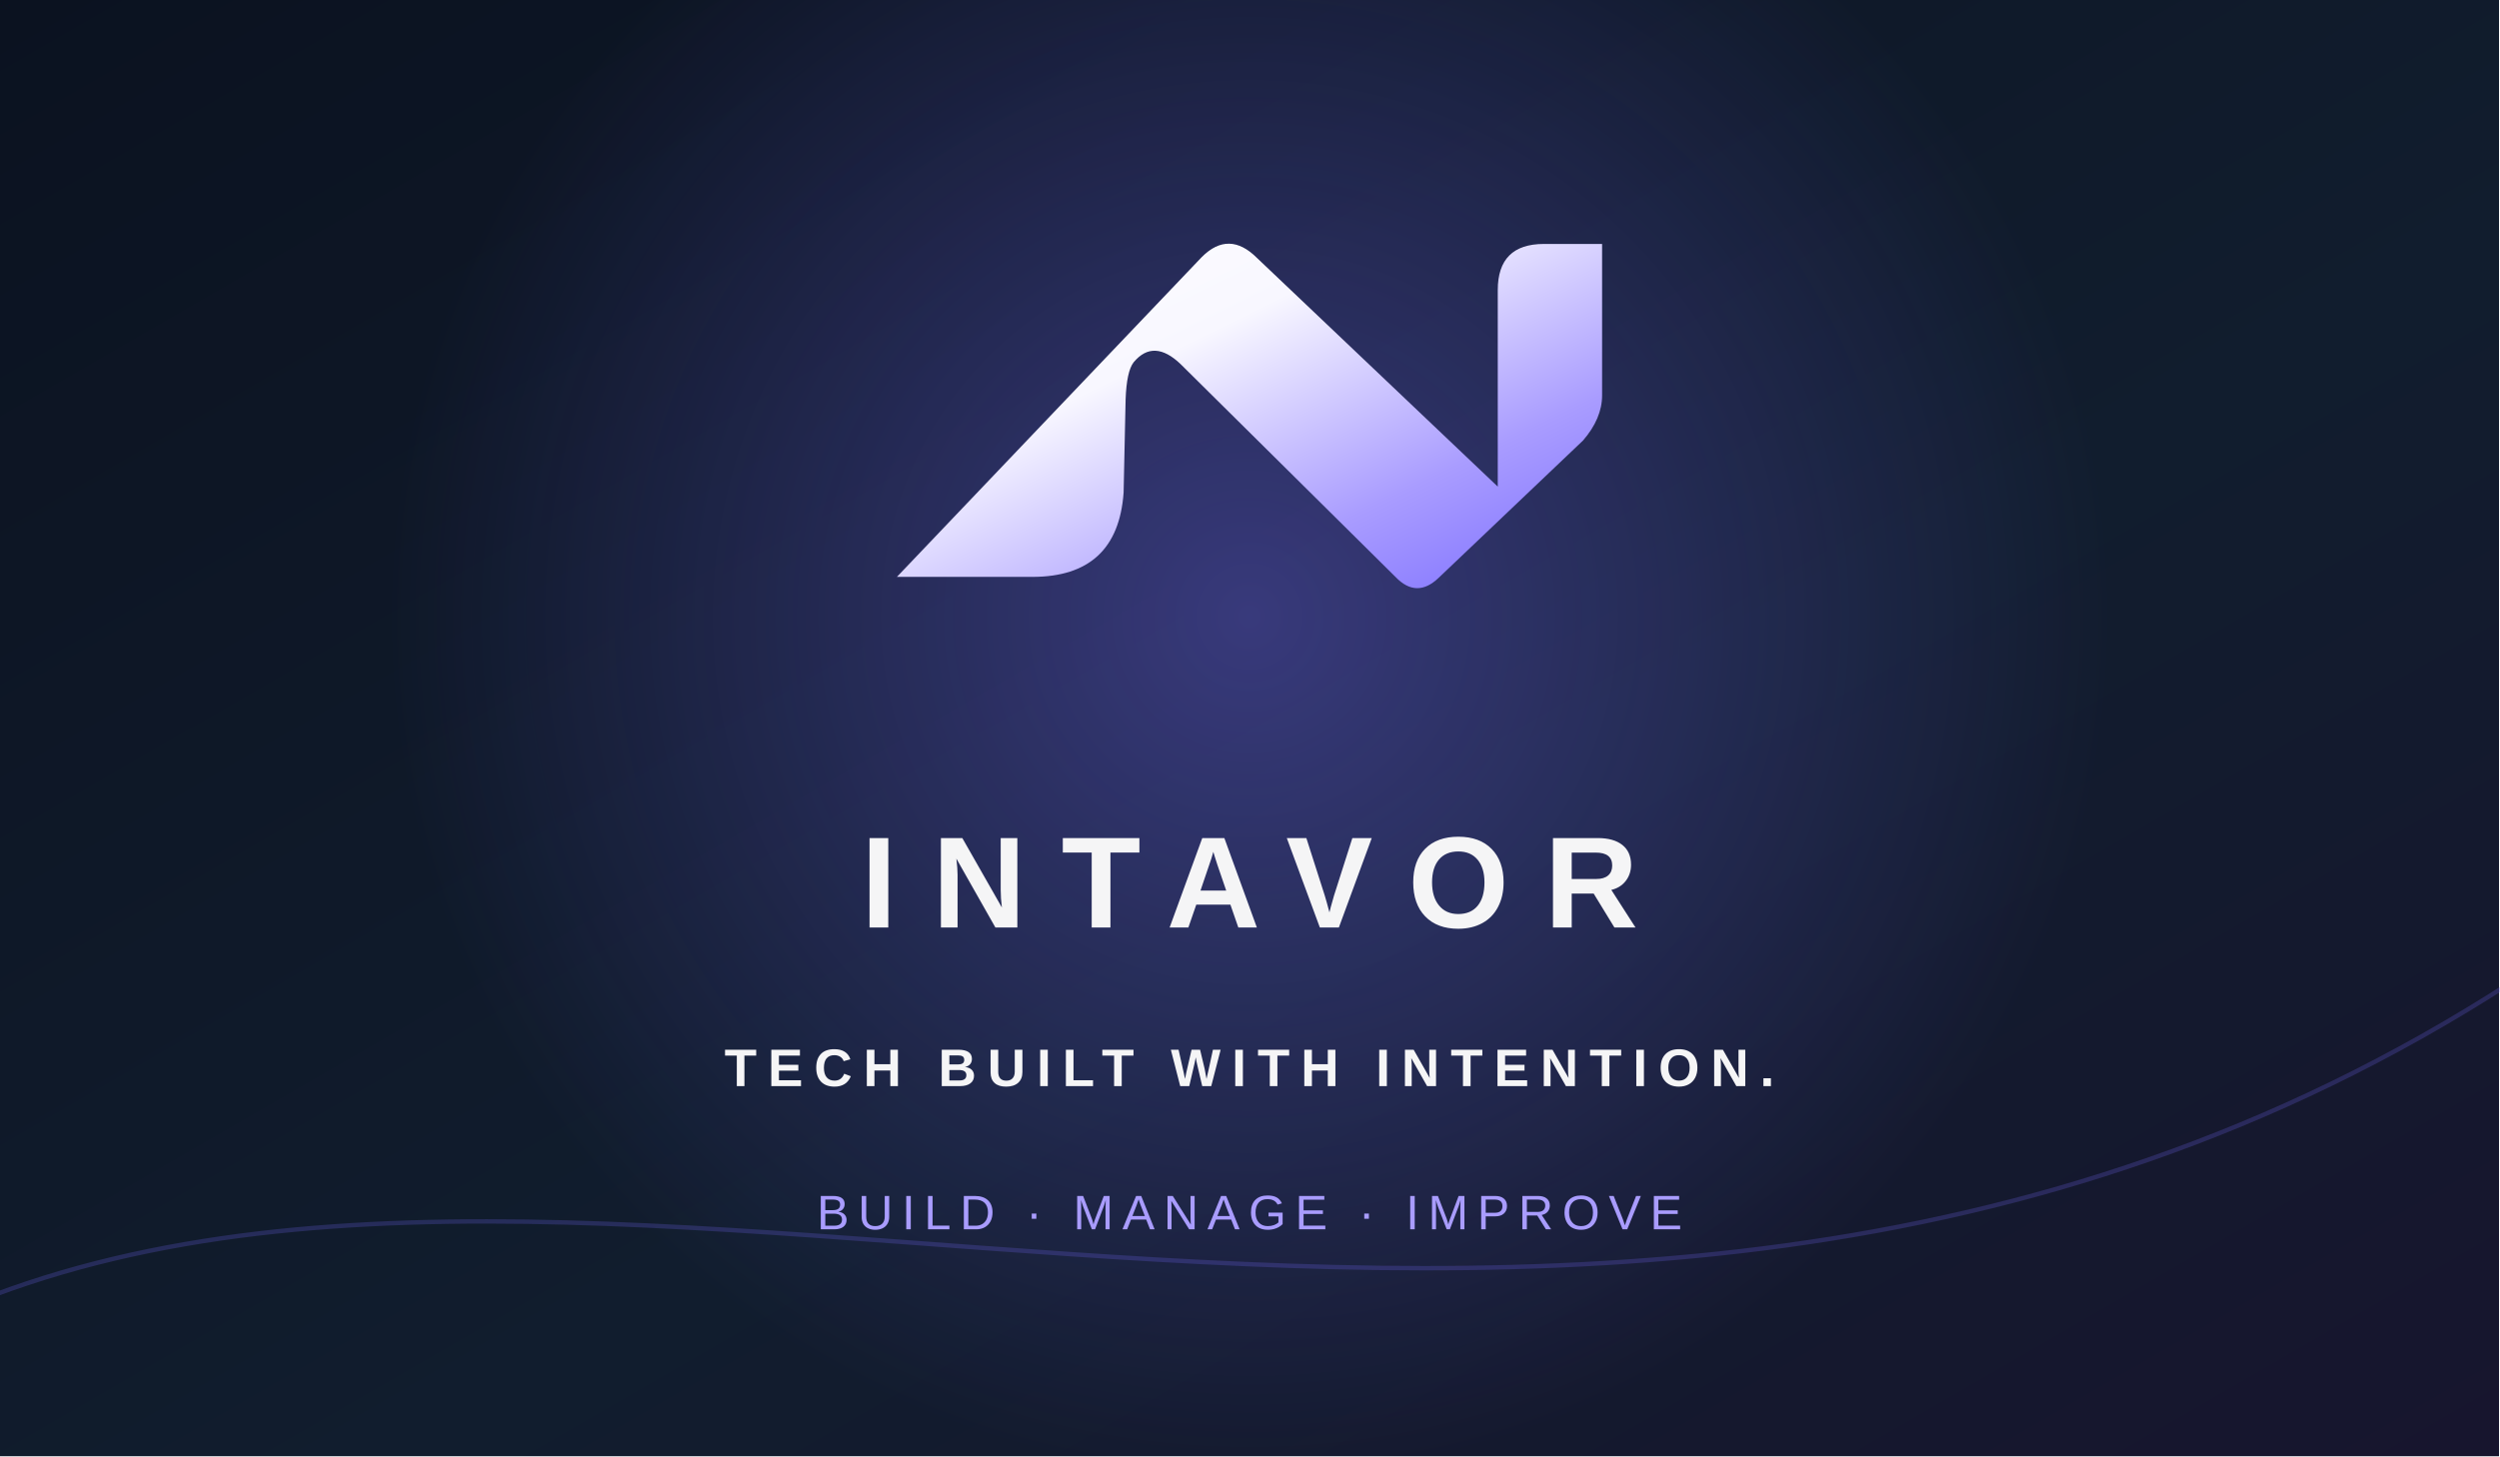
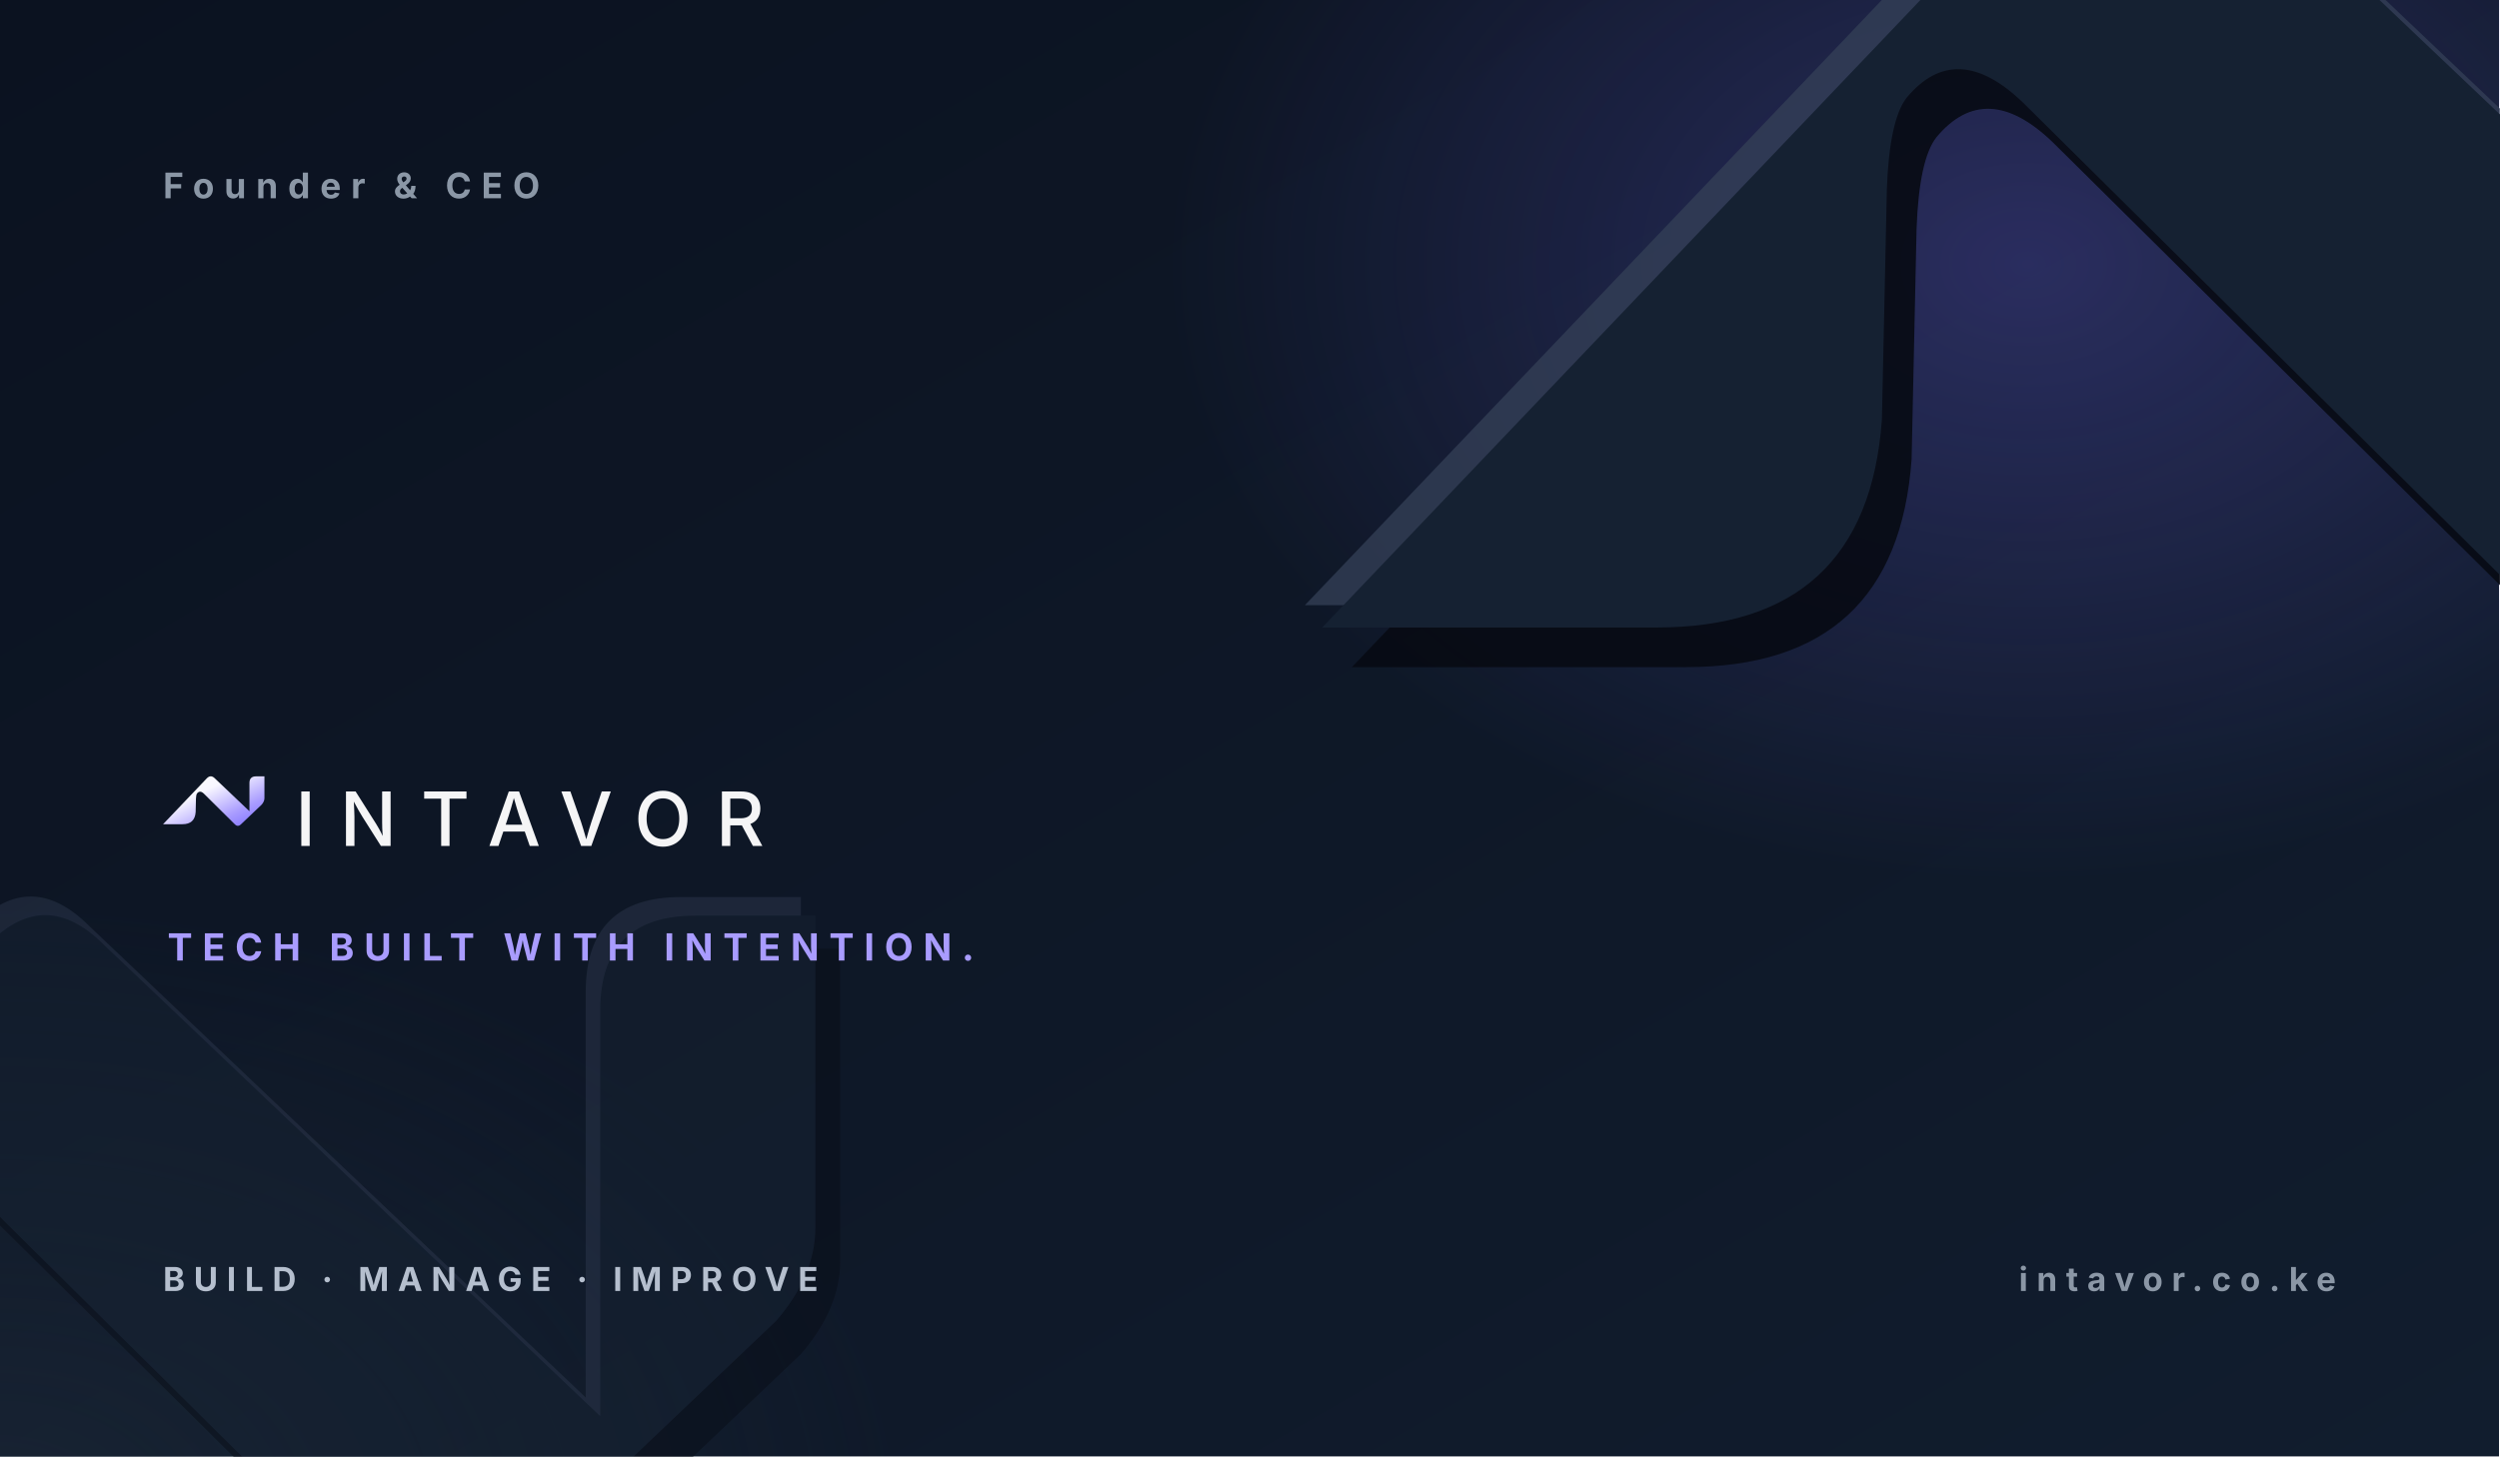
<svg xmlns="http://www.w3.org/2000/svg" width="1134" height="661" viewBox="0 0 1134 661" role="img" aria-labelledby="title">
  <defs>
    <linearGradient id="bg" x1="0" y1="0" x2="1" y2="1">
      <stop offset="0" stop-color="#0b1220" />
      <stop offset="0.58" stop-color="#111d2e" />
      <stop offset="1" stop-color="#17152e" />
    </linearGradient>
    <linearGradient id="mark" x1="0" y1="0" x2="1" y2="1">
      <stop offset="0" stop-color="#ffffff" />
      <stop offset="0.35" stop-color="#f8f7ff" />
      <stop offset="0.72" stop-color="#a99cff" />
      <stop offset="1" stop-color="#7a6cff" />
    </linearGradient>
    <linearGradient id="accent" x1="0" y1="0" x2="1" y2="0">
      <stop offset="0" stop-color="#a99cff" />
      <stop offset="1" stop-color="#7a6cff" />
    </linearGradient>
    <radialGradient id="glow">
      <stop offset="0" stop-color="#7a6cff" stop-opacity="0.38" />
      <stop offset="1" stop-color="#7a6cff" stop-opacity="0" />
    </radialGradient>
    <filter id="shadow" x="-30%" y="-30%" width="160%" height="160%">
      <feDropShadow dx="0" dy="24" stdDeviation="24" flood-color="#000000" flood-opacity="0.38" />
    </filter>
  </defs>
  <rect width="1134" height="661" fill="url(#bg)" />
-   <circle cx="567" cy="280" r="390" fill="url(#glow)" />
-   <path d="M-40 604 C270 450 750 734 1180 418" fill="none" stroke="#7a6cff" stroke-opacity="0.22" stroke-width="2" />
-   <g transform="translate(407 108) scale(0.455192)" opacity="1">
+   <defs>
+     <linearGradient id="cardMidnight" x1="0" y1="0" x2="1" y2="1">
+       <stop offset="0" stop-color="#0b1220" />
+       <stop offset="1" stop-color="#111d2e" />
+     </linearGradient>
+     <radialGradient id="echoAura">
+       <stop offset="0" stop-color="#7a6cff" stop-opacity="0.26" />
+       <stop offset="1" stop-color="#7a6cff" stop-opacity="0" />
+     </radialGradient>
+     <radialGradient id="panelAura">
+       <stop offset="0" stop-color="#1e2b3b" stop-opacity="0.6" />
+       <stop offset="1" stop-color="#1e2b3b" stop-opacity="0" />
+     </radialGradient>
+     <radialGradient id="lilacAura">
+       <stop offset="0" stop-color="#a99cff" stop-opacity="0.16" />
+       <stop offset="1" stop-color="#a99cff" stop-opacity="0" />
+     </radialGradient>
+   </defs>
+   <rect width="1134" height="661" fill="url(#cardMidnight)" />
+   <ellipse cx="920" cy="120" rx="390" ry="280" fill="url(#echoAura)" />
+   <ellipse cx="0" cy="690" rx="410" ry="280" fill="url(#panelAura)" />
+   <g transform="translate(-290 410) scale(0.9388336)" opacity="0.5">
+     <path d="M 0,338 L 304,19 Q 331,-8 359,20 L 599,248 L 599,52 Q 599,6 645,6 L 703,6 L 703,157 Q 703,180 684,202 L 540,339 Q 518,360 497,338 L 283,126 Q 256,100 236,124 Q 229,133 228,161 L 226,254 Q 220,338 135,338 Z" transform="translate(12 16)" fill="#070b13" fill-opacity="0.9" />
+     <path d="M 0,338 L 304,19 Q 331,-8 359,20 L 599,248 L 599,52 Q 599,6 645,6 L 703,6 L 703,157 Q 703,180 684,202 L 540,339 Q 518,360 497,338 L 283,126 Q 256,100 236,124 Q 229,133 228,161 L 226,254 Q 220,338 135,338 Z" transform="translate(-7 -9)" fill="#344157" fill-opacity="0.75" />
+     <path d="M 0,338 L 304,19 Q 331,-8 359,20 L 599,248 L 599,52 Q 599,6 645,6 L 703,6 L 703,157 Q 703,180 684,202 L 540,339 Q 518,360 497,338 L 283,126 Q 256,100 236,124 Q 229,133 228,161 L 226,254 Q 220,338 135,338 Z" fill="#152132" />
+   </g>
+   <g transform="translate(600 -95) scale(1.123755)" opacity="1">
+     <path d="M 0,338 L 304,19 Q 331,-8 359,20 L 599,248 L 599,52 Q 599,6 645,6 L 703,6 L 703,157 Q 703,180 684,202 L 540,339 Q 518,360 497,338 L 283,126 Q 256,100 236,124 Q 229,133 228,161 L 226,254 Q 220,338 135,338 Z" transform="translate(12 16)" fill="#070b13" fill-opacity="0.9" />
+     <path d="M 0,338 L 304,19 Q 331,-8 359,20 L 599,248 L 599,52 Q 599,6 645,6 L 703,6 L 703,157 Q 703,180 684,202 L 540,339 Q 518,360 497,338 L 283,126 Q 256,100 236,124 Q 229,133 228,161 L 226,254 Q 220,338 135,338 Z" transform="translate(-7 -9)" fill="#344157" fill-opacity="0.75" />
+     <path d="M 0,338 L 304,19 Q 331,-8 359,20 L 599,248 L 599,52 Q 599,6 645,6 L 703,6 L 703,157 Q 703,180 684,202 L 540,339 Q 518,360 497,338 L 283,126 Q 256,100 236,124 Q 229,133 228,161 L 226,254 Q 220,338 135,338 Z" fill="#152132" />
+   </g>
+   <g transform="translate(74 352) scale(0.06543385)" opacity="1">
    <path d="M 0,338 L 304,19 Q 331,-8 359,20 L 599,248 L 599,52 Q 599,6 645,6 L 703,6 L 703,157 Q 703,180 684,202 L 540,339 Q 518,360 497,338 L 283,126 Q 256,100 236,124 Q 229,133 228,161 L 226,254 Q 220,338 135,338 Z" fill="url(#mark)" />
  </g>
-   <text x="567" y="421" text-anchor="middle" fill="#f5f5f6" font-family="Arial, sans-serif" font-size="59" font-weight="600" letter-spacing="16">INTAVOR</text>
-   <text x="567" y="493" text-anchor="middle" fill="#f5f5f6" font-family="Arial, sans-serif" font-size="24" font-weight="700" letter-spacing="5">TECH BUILT WITH INTENTION.</text>
-   <text x="567" y="558" text-anchor="middle" fill="#a99cff" font-family="Arial, sans-serif" font-size="22" letter-spacing="4">BUILD  ·  MANAGE  ·  IMPROVE</text>
+   <text x="134" y="384" fill="#f5f5f6" font-family="Ubuntu Sans, Sora, Inter, Arial, sans-serif" font-size="34" font-weight="500" letter-spacing="11">INTAVOR</text>
+   <text x="74" y="90" fill="#8b97a6" font-family="Ubuntu, Inter, Arial, sans-serif" font-size="16" font-weight="700" letter-spacing="4.5">Founder &amp; CEO</text>
+   <text x="76" y="436" fill="#a99cff" font-family="Ubuntu, Inter, Arial, sans-serif" font-size="17" font-weight="700" letter-spacing="4.5">TECH BUILT WITH INTENTION.</text>
+   <text x="74" y="586" fill="#b5bfce" font-family="Ubuntu, Inter, Arial, sans-serif" font-size="15" font-weight="700" letter-spacing="4">BUILD · MANAGE · IMPROVE</text>
+   <text x="1060" y="586" text-anchor="end" fill="#8b97a6" font-family="Ubuntu, Inter, Arial, sans-serif" font-size="15" font-weight="700" letter-spacing="4">intavor.co.ke</text>
</svg>
